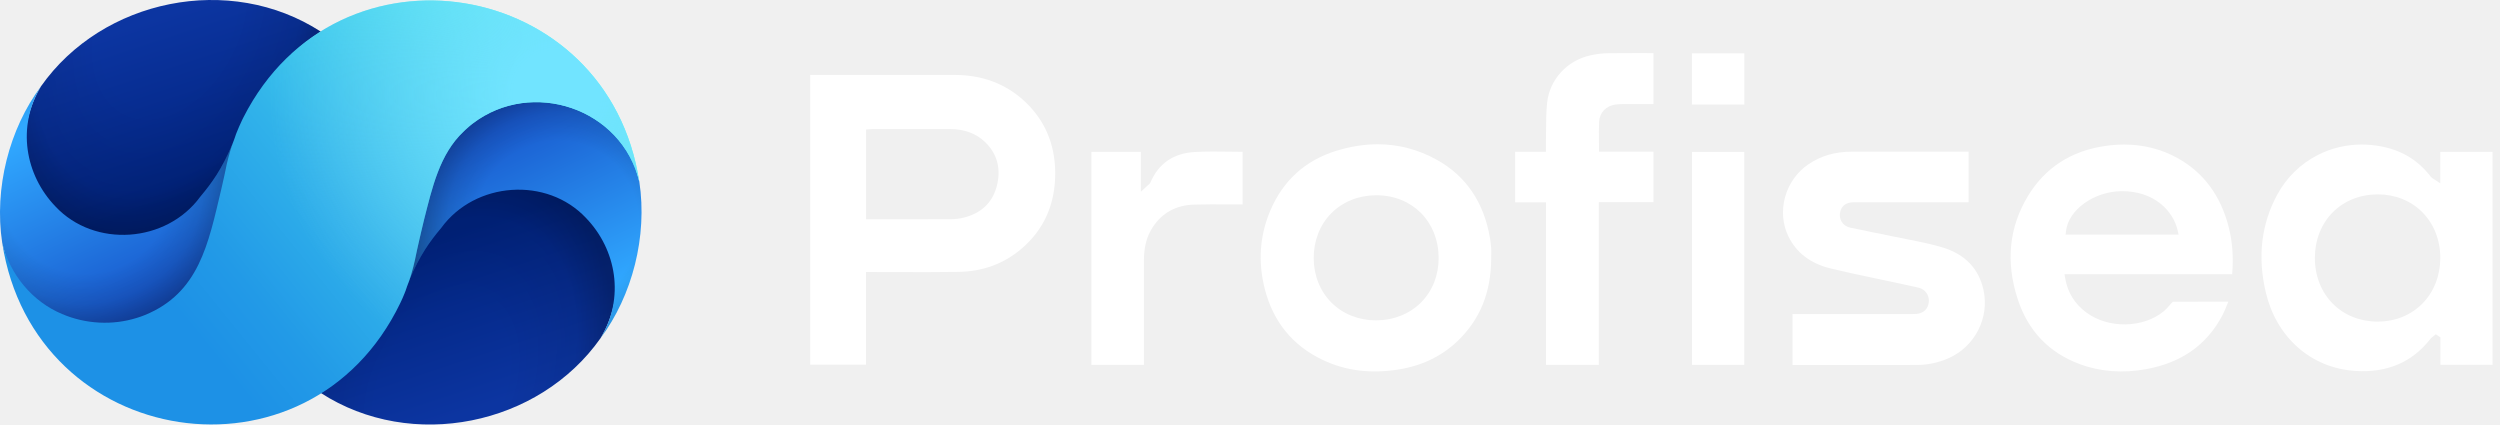
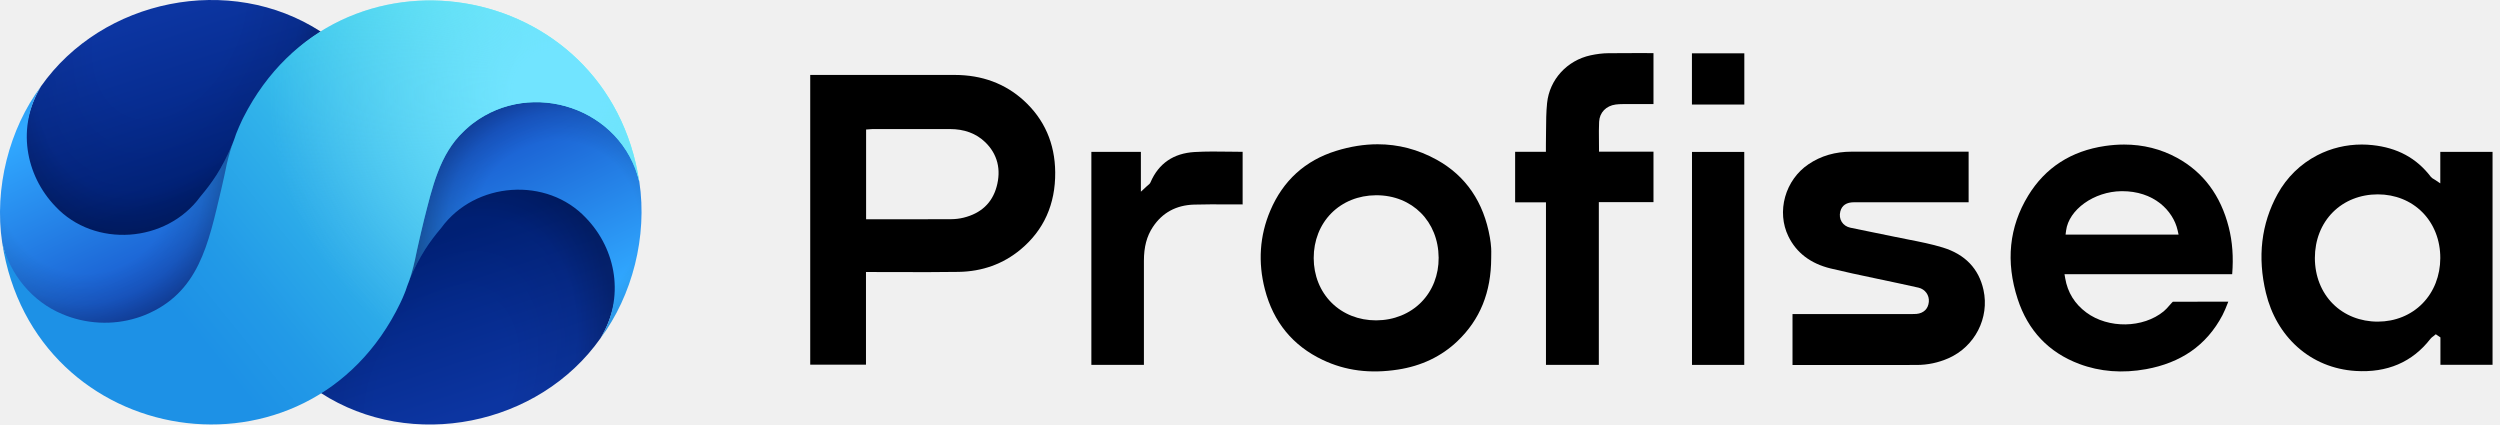
<svg xmlns="http://www.w3.org/2000/svg" viewBox="0 0 212 36" fill="none">
  <path d="M27.206 2.686C24.305 4.503 23.223 6.325 21.779 9.451C21.1 10.921 19.067 15.332 17.42 17.585C14.546 21.52 7.567 21.92 4.244 18.368C1.678 15.705 1.396 10.727 3.481 7.314C8.687 -0.081 19.495 -2.317 27.206 2.686Z" fill="url(#paint0_linear_1_3977)" />
  <path opacity="0.35" d="M27.206 2.686C24.305 4.503 23.223 6.325 21.779 9.451C21.1 10.921 19.067 15.332 17.42 17.585C14.546 21.52 7.567 21.92 4.244 18.368C1.678 15.705 1.396 10.727 3.481 7.314C8.687 -0.081 19.495 -2.317 27.206 2.686Z" fill="url(#paint1_radial_1_3977)" />
  <path d="M27.192 33.313C30.093 31.497 31.175 29.674 32.619 26.548C33.298 25.078 35.332 20.668 36.979 18.414C39.853 14.479 46.832 14.079 50.155 17.631C52.721 20.294 53.002 25.272 50.918 28.685C45.713 36.082 34.906 38.316 27.192 33.315V33.313Z" fill="url(#paint2_linear_1_3977)" />
  <path opacity="0.35" d="M27.192 33.313C30.093 31.497 31.175 29.674 32.619 26.548C33.298 25.078 35.332 20.668 36.979 18.414C39.853 14.479 46.832 14.079 50.155 17.631C52.721 20.294 53.002 25.272 50.918 28.685C45.713 36.082 34.906 38.316 27.192 33.315V33.313Z" fill="url(#paint3_radial_1_3977)" />
  <path d="M34.703 23.754C34.752 22.922 35.357 17.294 35.625 15.867C36.304 12.239 38.532 9.398 41.826 8.124C44.072 7.254 47.542 7.437 49.383 8.418C52.451 10.052 53.566 12.732 54.215 15.409C54.915 20.038 53.625 25.066 50.92 28.685C53.005 25.272 52.269 21.16 49.703 18.495C46.387 14.949 40.289 15.391 37.419 19.319C36.43 20.498 35.604 21.631 34.703 23.754Z" fill="url(#paint4_linear_1_3977)" />
  <path d="M34.703 23.754C34.752 22.922 35.357 17.294 35.625 15.867C36.304 12.239 38.532 9.398 41.826 8.124C44.072 7.254 47.542 7.437 49.383 8.418C52.451 10.052 53.566 12.732 54.215 15.409C54.915 20.038 53.625 25.066 50.92 28.685C53.005 25.272 52.269 21.16 49.703 18.495C46.387 14.949 40.289 15.391 37.419 19.319C36.43 20.498 35.604 21.631 34.703 23.754Z" fill="url(#paint5_radial_1_3977)" />
  <path d="M19.698 12.247C19.649 13.078 19.044 18.707 18.776 20.134C18.096 23.761 15.869 26.603 12.575 27.877C10.328 28.747 6.859 28.564 5.017 27.583C1.951 25.949 0.837 23.269 0.188 20.592C-0.512 15.963 0.778 10.935 3.482 7.316C1.398 10.729 2.134 14.841 4.7 17.506C8.015 21.052 14.113 20.61 16.984 16.682C17.973 15.503 18.798 14.37 19.7 12.247H19.698Z" fill="url(#paint6_linear_1_3977)" />
  <path d="M19.698 12.247C19.649 13.078 19.044 18.707 18.776 20.134C18.096 23.761 15.869 26.603 12.575 27.877C10.328 28.747 6.859 28.564 5.017 27.583C1.951 25.949 0.837 23.269 0.188 20.592C-0.512 15.963 0.778 10.935 3.482 7.316C1.398 10.729 2.134 14.841 4.7 17.506C8.015 21.052 14.113 20.61 16.984 16.682C17.973 15.503 18.798 14.37 19.7 12.247H19.698Z" fill="url(#paint7_radial_1_3977)" />
  <path d="M54.22 15.443C52.73 9.142 45.086 6.658 40.097 10.469C40.097 10.469 39.935 10.596 39.933 10.596C39.887 10.633 39.785 10.721 39.775 10.729C39.682 10.808 39.477 10.995 39.467 11.002C39.467 11.002 39.366 11.099 39.317 11.149C37.266 13.077 36.642 15.965 35.965 18.61C35.95 18.676 35.752 19.499 35.739 19.559C35.689 19.765 35.64 19.977 35.594 20.181C35.579 20.248 35.541 20.412 35.539 20.425C35.472 20.704 35.417 20.973 35.356 21.239C35.356 21.247 35.315 21.441 35.311 21.456C35.155 22.266 34.949 23.061 34.691 23.831C34.687 23.838 34.685 23.846 34.681 23.854C34.575 24.117 34.478 24.393 34.385 24.672C34.385 24.675 34.354 24.754 34.339 24.789C34.333 24.806 34.27 24.964 34.244 25.024C34.2 25.128 34.156 25.232 34.111 25.334C34.107 25.345 33.951 25.686 33.945 25.695C26.203 41.806 2.889 38.194 0.188 20.592C0.837 23.269 2.739 25.574 5.263 26.627C7.253 27.479 9.537 27.606 11.601 26.957C11.833 26.89 12.061 26.805 12.287 26.715C16.868 24.843 17.659 20.702 18.745 16.13C18.768 16.034 18.861 15.624 18.863 15.613C18.928 15.339 19.08 14.641 19.082 14.631C19.086 14.616 19.088 14.599 19.091 14.583C19.245 13.771 19.453 12.979 19.712 12.209C19.715 12.201 19.717 12.193 19.721 12.186C19.824 11.932 19.917 11.672 20.004 11.405C20.01 11.393 20.048 11.285 20.063 11.251C20.193 10.921 20.335 10.598 20.486 10.277C20.518 10.211 20.548 10.146 20.579 10.081C20.602 10.036 20.623 9.99 20.647 9.946C28.638 -5.772 51.589 -1.934 54.218 15.44L54.22 15.443Z" fill="url(#paint8_linear_1_3977)" />
  <path d="M54.22 15.443C52.73 9.142 45.086 6.658 40.097 10.469C40.097 10.469 39.935 10.596 39.933 10.596C39.887 10.633 39.785 10.721 39.775 10.729C39.682 10.808 39.477 10.995 39.467 11.002C39.467 11.002 39.366 11.099 39.317 11.149C37.266 13.077 36.642 15.965 35.965 18.61C35.95 18.676 35.752 19.499 35.739 19.559C35.689 19.765 35.64 19.977 35.594 20.181C35.579 20.248 35.541 20.412 35.539 20.425C35.472 20.704 35.417 20.973 35.356 21.239C35.356 21.247 35.315 21.441 35.311 21.456C35.155 22.266 34.949 23.061 34.691 23.831C34.687 23.838 34.685 23.846 34.681 23.854C34.575 24.117 34.478 24.393 34.385 24.672C34.385 24.675 34.354 24.754 34.339 24.789C34.333 24.806 34.27 24.964 34.244 25.024C34.2 25.128 34.156 25.232 34.111 25.334C34.107 25.345 33.951 25.686 33.945 25.695C26.203 41.806 2.889 38.194 0.188 20.592C0.837 23.269 2.739 25.574 5.263 26.627C7.253 27.479 9.537 27.606 11.601 26.957C11.833 26.89 12.061 26.805 12.287 26.715C16.868 24.843 17.659 20.702 18.745 16.13C18.768 16.034 18.861 15.624 18.863 15.613C18.928 15.339 19.08 14.641 19.082 14.631C19.086 14.616 19.088 14.599 19.091 14.583C19.245 13.771 19.453 12.979 19.712 12.209C19.715 12.201 19.717 12.193 19.721 12.186C19.824 11.932 19.917 11.672 20.004 11.405C20.01 11.393 20.048 11.285 20.063 11.251C20.193 10.921 20.335 10.598 20.486 10.277C20.518 10.211 20.548 10.146 20.579 10.081C20.602 10.036 20.623 9.99 20.647 9.946C28.638 -5.772 51.589 -1.934 54.218 15.44L54.22 15.443Z" fill="url(#paint9_radial_1_3977)" />
-   <path d="M86.809 8.518C85.234 7.086 83.269 6.358 80.97 6.355C78.084 6.352 75.15 6.352 72.312 6.353C71.115 6.353 69.917 6.353 68.719 6.353H68.707V30.926H73.435V23.068H74.117C74.841 23.069 75.563 23.07 76.287 23.073C77.925 23.077 79.619 23.082 81.284 23.056C83.299 23.025 85.071 22.385 86.549 21.154C88.519 19.515 89.506 17.312 89.482 14.608C89.46 12.161 88.561 10.112 86.809 8.518ZM84.507 15.855C84.127 17.215 83.189 18.09 81.718 18.457C81.378 18.541 81.016 18.585 80.643 18.587C79.482 18.593 78.308 18.594 77.147 18.594C76.62 18.594 76.095 18.594 75.575 18.593C75.034 18.593 74.493 18.592 73.952 18.593H73.445V10.983L73.723 10.963C73.751 10.961 73.779 10.959 73.806 10.956C73.87 10.95 73.937 10.944 74.009 10.944C74.957 10.944 75.905 10.944 76.853 10.944C78.085 10.944 79.317 10.944 80.549 10.944H80.554C81.774 10.944 82.778 11.317 83.541 12.052C84.586 13.061 84.921 14.376 84.507 15.856V15.855Z" fill="white" />
-   <path d="M206.937 12.881V15.55L206.474 15.241C206.436 15.216 206.401 15.196 206.367 15.177C206.285 15.129 206.2 15.08 206.132 14.991C204.924 13.407 203.302 12.528 201.171 12.304C200.872 12.272 200.574 12.256 200.277 12.256C198.96 12.256 197.675 12.564 196.512 13.163C195.084 13.9 193.916 15.04 193.136 16.46C191.752 18.98 191.42 21.798 192.15 24.836C192.591 26.672 193.515 28.26 194.824 29.429C196.171 30.634 197.871 31.335 199.74 31.456C202.428 31.629 204.568 30.713 206.102 28.731C206.17 28.644 206.252 28.584 206.319 28.535C206.34 28.519 206.362 28.504 206.383 28.487L206.555 28.345L206.948 28.611V30.934H211.368V12.881H206.937ZM205.426 25.736C204.455 26.725 203.112 27.271 201.643 27.274H201.631C200.156 27.274 198.809 26.741 197.837 25.771C196.847 24.784 196.301 23.401 196.301 21.878C196.301 20.357 196.844 18.976 197.832 17.989C198.805 17.017 200.156 16.482 201.637 16.482H201.643C203.104 16.483 204.442 17.02 205.409 17.991C206.399 18.985 206.942 20.37 206.937 21.89C206.932 23.383 206.396 24.749 205.426 25.736Z" fill="white" />
-   <path d="M188.999 19.273C188.318 16.582 186.842 14.6 184.612 13.382C183.242 12.635 181.738 12.258 180.124 12.258C179.599 12.258 179.064 12.298 178.518 12.377C175.638 12.796 173.443 14.212 171.992 16.587C170.37 19.242 170.069 22.192 171.097 25.353C171.97 28.036 173.73 29.891 176.329 30.865C178.081 31.522 179.987 31.669 181.994 31.304C183.459 31.037 184.737 30.531 185.795 29.798C186.898 29.035 187.797 28 188.467 26.725C188.635 26.405 188.77 26.062 188.913 25.7C188.929 25.66 188.945 25.62 188.961 25.58H188.512C187.046 25.58 185.66 25.58 184.26 25.588C184.233 25.609 184.196 25.647 184.181 25.662C184.103 25.742 184.029 25.829 183.95 25.92C183.808 26.084 183.662 26.252 183.485 26.398C181.734 27.838 178.789 27.884 176.921 26.5C175.936 25.771 175.333 24.797 175.13 23.603L175.07 23.254H189.289C189.406 21.807 189.311 20.504 188.999 19.273ZM175.16 19.895L175.203 19.559C175.43 17.771 177.578 16.239 179.895 16.212C179.92 16.212 179.945 16.212 179.97 16.212C181.226 16.212 182.343 16.575 183.205 17.263C183.943 17.852 184.474 18.679 184.663 19.532L184.743 19.895H175.16Z" fill="white" />
-   <path d="M126.451 21.037C126.432 20.748 126.396 20.45 126.345 20.152C125.821 17.134 124.302 14.911 121.829 13.544C120.251 12.672 118.577 12.234 116.827 12.234C115.683 12.234 114.507 12.421 113.303 12.794C110.68 13.608 108.801 15.314 107.719 17.866C106.819 19.987 106.665 22.233 107.263 24.54C107.979 27.305 109.629 29.318 112.166 30.521C114.099 31.439 116.189 31.706 118.555 31.339C120.544 31.031 122.237 30.221 123.588 28.933C125.509 27.101 126.446 24.795 126.454 21.882C126.454 21.793 126.455 21.703 126.457 21.614C126.46 21.413 126.463 21.225 126.451 21.037ZM120.521 25.629C119.549 26.613 118.198 27.158 116.714 27.166H116.683C115.224 27.166 113.889 26.638 112.921 25.676C111.944 24.706 111.404 23.36 111.402 21.885C111.399 20.41 111.929 19.06 112.893 18.085C113.858 17.11 115.2 16.567 116.671 16.558C116.686 16.557 116.7 16.557 116.714 16.557C119.756 16.557 121.975 18.778 121.997 21.854C122.008 23.313 121.484 24.654 120.521 25.629Z" fill="white" />
-   <path d="M165.226 30.381C164.37 30.757 163.464 30.948 162.534 30.949C159.957 30.952 157.337 30.951 154.803 30.951H152.005V26.631H162.183C162.29 26.631 162.4 26.631 162.514 26.621C163.127 26.563 163.51 26.192 163.565 25.601C163.619 25.034 163.253 24.527 162.696 24.395C162.182 24.274 161.657 24.163 161.151 24.055C160.926 24.008 160.7 23.96 160.475 23.911C159.944 23.796 159.404 23.683 158.882 23.573C157.683 23.32 156.444 23.059 155.236 22.765C153.534 22.351 152.329 21.432 151.651 20.033C151.159 19.017 151.063 17.831 151.38 16.695C151.697 15.563 152.396 14.583 153.347 13.937C154.412 13.213 155.621 12.861 157.043 12.861C159.413 12.861 161.782 12.861 164.152 12.861H166.939V17.151H164.645C162.17 17.151 159.695 17.151 157.22 17.152C156.583 17.152 156.192 17.415 156.058 17.931C155.977 18.245 156.019 18.559 156.177 18.813C156.333 19.066 156.594 19.242 156.911 19.309C157.547 19.444 158.194 19.574 158.82 19.701C159.431 19.824 160.062 19.951 160.682 20.082C161.063 20.163 161.452 20.239 161.828 20.312C162.8 20.502 163.807 20.699 164.757 20.992C166.644 21.573 167.802 22.783 168.2 24.587C168.721 26.957 167.47 29.393 165.226 30.381Z" fill="white" />
-   <path d="M135.605 10.322C135.579 10.84 135.585 11.367 135.591 11.877C135.593 12.101 135.596 12.333 135.596 12.563V12.862H140.215V17.142H135.581V30.942H131.098V17.16H128.483V12.87H131.093V12.571C131.093 12.515 131.093 12.464 131.093 12.416C131.093 12.324 131.093 12.243 131.094 12.162C131.102 11.803 131.104 11.44 131.105 11.088C131.109 10.31 131.113 9.505 131.194 8.73C131.401 6.748 132.882 5.125 134.878 4.691C135.406 4.577 135.913 4.516 136.383 4.512C137.942 4.499 138.12 4.499 138.781 4.501C139.09 4.502 139.504 4.503 140.215 4.504V8.824H139.121C138.95 8.824 138.73 8.824 138.462 8.824L137.643 8.826C137.406 8.826 137.198 8.838 137.009 8.863C136.196 8.971 135.644 9.544 135.605 10.322Z" fill="white" />
-   <path d="M105.375 12.874V17.336H105.351C104.937 17.337 104.515 17.335 104.106 17.333C103.17 17.328 102.202 17.322 101.249 17.351C99.739 17.397 98.565 18.036 97.761 19.251C97.245 20.029 97.004 20.94 97.004 22.116V30.942H92.548V12.879H96.747V16.256L97.249 15.792C97.288 15.756 97.322 15.728 97.356 15.701C97.435 15.637 97.517 15.571 97.564 15.459C98.252 13.86 99.511 12.996 101.306 12.891C102.297 12.834 103.318 12.848 104.305 12.862C104.656 12.867 105.015 12.872 105.375 12.874Z" fill="white" />
-   <path d="M147.913 12.883H143.481V30.943H147.913V12.883Z" fill="white" />
-   <path d="M147.919 4.522H143.476V8.865H147.919V4.522Z" fill="white" />
+   <path d="M86.809 8.518C85.234 7.086 83.269 6.358 80.97 6.355C78.084 6.352 75.15 6.352 72.312 6.353C71.115 6.353 69.917 6.353 68.719 6.353H68.707V30.926H73.435V23.068H74.117C74.841 23.069 75.563 23.07 76.287 23.073C77.925 23.077 79.619 23.082 81.284 23.056C83.299 23.025 85.071 22.385 86.549 21.154C88.519 19.515 89.506 17.312 89.482 14.608C89.46 12.161 88.561 10.112 86.809 8.518ZM84.507 15.855C84.127 17.215 83.189 18.09 81.718 18.457C81.378 18.541 81.016 18.585 80.643 18.587C79.482 18.593 78.308 18.594 77.147 18.594C76.62 18.594 76.095 18.594 75.575 18.593C75.034 18.593 74.493 18.592 73.952 18.593H73.445V10.983L73.723 10.963C73.751 10.961 73.779 10.959 73.806 10.956C73.87 10.95 73.937 10.944 74.009 10.944C74.957 10.944 75.905 10.944 76.853 10.944C78.085 10.944 79.317 10.944 80.549 10.944H80.554C81.774 10.944 82.778 11.317 83.541 12.052C84.586 13.061 84.921 14.376 84.507 15.856V15.855Z" fill="black" />
+   <path d="M206.937 12.881V15.55L206.474 15.241C206.436 15.216 206.401 15.196 206.367 15.177C206.285 15.129 206.2 15.08 206.132 14.991C204.924 13.407 203.302 12.528 201.171 12.304C200.872 12.272 200.574 12.256 200.277 12.256C198.96 12.256 197.675 12.564 196.512 13.163C195.084 13.9 193.916 15.04 193.136 16.46C191.752 18.98 191.42 21.798 192.15 24.836C192.591 26.672 193.515 28.26 194.824 29.429C196.171 30.634 197.871 31.335 199.74 31.456C202.428 31.629 204.568 30.713 206.102 28.731C206.17 28.644 206.252 28.584 206.319 28.535C206.34 28.519 206.362 28.504 206.383 28.487L206.555 28.345L206.948 28.611V30.934H211.368V12.881H206.937ZM205.426 25.736C204.455 26.725 203.112 27.271 201.643 27.274H201.631C200.156 27.274 198.809 26.741 197.837 25.771C196.847 24.784 196.301 23.401 196.301 21.878C196.301 20.357 196.844 18.976 197.832 17.989C198.805 17.017 200.156 16.482 201.637 16.482H201.643C203.104 16.483 204.442 17.02 205.409 17.991C206.399 18.985 206.942 20.37 206.937 21.89C206.932 23.383 206.396 24.749 205.426 25.736Z" fill="black" />
+   <path d="M188.999 19.273C188.318 16.582 186.842 14.6 184.612 13.382C183.242 12.635 181.738 12.258 180.124 12.258C179.599 12.258 179.064 12.298 178.518 12.377C175.638 12.796 173.443 14.212 171.992 16.587C170.37 19.242 170.069 22.192 171.097 25.353C171.97 28.036 173.73 29.891 176.329 30.865C178.081 31.522 179.987 31.669 181.994 31.304C183.459 31.037 184.737 30.531 185.795 29.798C186.898 29.035 187.797 28 188.467 26.725C188.635 26.405 188.77 26.062 188.913 25.7C188.929 25.66 188.945 25.62 188.961 25.58H188.512C187.046 25.58 185.66 25.58 184.26 25.588C184.233 25.609 184.196 25.647 184.181 25.662C184.103 25.742 184.029 25.829 183.95 25.92C183.808 26.084 183.662 26.252 183.485 26.398C181.734 27.838 178.789 27.884 176.921 26.5C175.936 25.771 175.333 24.797 175.13 23.603L175.07 23.254H189.289C189.406 21.807 189.311 20.504 188.999 19.273ZM175.16 19.895L175.203 19.559C175.43 17.771 177.578 16.239 179.895 16.212C179.92 16.212 179.945 16.212 179.97 16.212C181.226 16.212 182.343 16.575 183.205 17.263C183.943 17.852 184.474 18.679 184.663 19.532L184.743 19.895H175.16Z" fill="black" />
+   <path d="M126.451 21.037C126.432 20.748 126.396 20.45 126.345 20.152C125.821 17.134 124.302 14.911 121.829 13.544C120.251 12.672 118.577 12.234 116.827 12.234C115.683 12.234 114.507 12.421 113.303 12.794C110.68 13.608 108.801 15.314 107.719 17.866C106.819 19.987 106.665 22.233 107.263 24.54C107.979 27.305 109.629 29.318 112.166 30.521C114.099 31.439 116.189 31.706 118.555 31.339C120.544 31.031 122.237 30.221 123.588 28.933C125.509 27.101 126.446 24.795 126.454 21.882C126.454 21.793 126.455 21.703 126.457 21.614C126.46 21.413 126.463 21.225 126.451 21.037ZM120.521 25.629C119.549 26.613 118.198 27.158 116.714 27.166H116.683C115.224 27.166 113.889 26.638 112.921 25.676C111.944 24.706 111.404 23.36 111.402 21.885C111.399 20.41 111.929 19.06 112.893 18.085C113.858 17.11 115.2 16.567 116.671 16.558C116.686 16.557 116.7 16.557 116.714 16.557C119.756 16.557 121.975 18.778 121.997 21.854C122.008 23.313 121.484 24.654 120.521 25.629Z" fill="black" />
+   <path d="M165.226 30.381C164.37 30.757 163.464 30.948 162.534 30.949C159.957 30.952 157.337 30.951 154.803 30.951H152.005V26.631H162.183C162.29 26.631 162.4 26.631 162.514 26.621C163.127 26.563 163.51 26.192 163.565 25.601C163.619 25.034 163.253 24.527 162.696 24.395C162.182 24.274 161.657 24.163 161.151 24.055C160.926 24.008 160.7 23.96 160.475 23.911C159.944 23.796 159.404 23.683 158.882 23.573C157.683 23.32 156.444 23.059 155.236 22.765C153.534 22.351 152.329 21.432 151.651 20.033C151.159 19.017 151.063 17.831 151.38 16.695C151.697 15.563 152.396 14.583 153.347 13.937C154.412 13.213 155.621 12.861 157.043 12.861C159.413 12.861 161.782 12.861 164.152 12.861H166.939V17.151H164.645C162.17 17.151 159.695 17.151 157.22 17.152C156.583 17.152 156.192 17.415 156.058 17.931C155.977 18.245 156.019 18.559 156.177 18.813C156.333 19.066 156.594 19.242 156.911 19.309C157.547 19.444 158.194 19.574 158.82 19.701C159.431 19.824 160.062 19.951 160.682 20.082C161.063 20.163 161.452 20.239 161.828 20.312C162.8 20.502 163.807 20.699 164.757 20.992C166.644 21.573 167.802 22.783 168.2 24.587C168.721 26.957 167.47 29.393 165.226 30.381Z" fill="black" />
+   <path d="M135.605 10.322C135.579 10.84 135.585 11.367 135.591 11.877C135.593 12.101 135.596 12.333 135.596 12.563V12.862H140.215V17.142H135.581V30.942H131.098V17.16H128.483V12.87H131.093V12.571C131.093 12.515 131.093 12.464 131.093 12.416C131.093 12.324 131.093 12.243 131.094 12.162C131.102 11.803 131.104 11.44 131.105 11.088C131.109 10.31 131.113 9.505 131.194 8.73C131.401 6.748 132.882 5.125 134.878 4.691C135.406 4.577 135.913 4.516 136.383 4.512C137.942 4.499 138.12 4.499 138.781 4.501C139.09 4.502 139.504 4.503 140.215 4.504V8.824H139.121C138.95 8.824 138.73 8.824 138.462 8.824L137.643 8.826C137.406 8.826 137.198 8.838 137.009 8.863C136.196 8.971 135.644 9.544 135.605 10.322Z" fill="black" />
+   <path d="M105.375 12.874V17.336H105.351C104.937 17.337 104.515 17.335 104.106 17.333C103.17 17.328 102.202 17.322 101.249 17.351C99.739 17.397 98.565 18.036 97.761 19.251C97.245 20.029 97.004 20.94 97.004 22.116V30.942H92.548V12.879H96.747V16.256L97.249 15.792C97.288 15.756 97.322 15.728 97.356 15.701C97.435 15.637 97.517 15.571 97.564 15.459C98.252 13.86 99.511 12.996 101.306 12.891C102.297 12.834 103.318 12.848 104.305 12.862C104.656 12.867 105.015 12.872 105.375 12.874Z" fill="black" />
+   <path d="M147.913 12.883H143.481V30.943H147.913V12.883Z" fill="black" />
+   <path d="M147.919 4.522H143.476V8.865H147.919V4.522Z" fill="black" />
  <defs>
    <linearGradient id="paint0_linear_1_3977" x1="17.581" y1="17.469" x2="12.408" y2="1.748" gradientUnits="userSpaceOnUse">
      <stop offset="0.07" stop-color="#00227C" />
      <stop offset="1" stop-color="#0C35A1" />
    </linearGradient>
    <radialGradient id="paint1_radial_1_3977" cx="0" cy="0" r="1" gradientUnits="userSpaceOnUse" gradientTransform="translate(14.3928 1.92602) rotate(116.535) scale(19.4658 13.3393)">
      <stop offset="0.39" stop-opacity="0" />
      <stop offset="0.78" stop-opacity="0.2" />
      <stop offset="0.98" stop-opacity="0.7" />
    </radialGradient>
    <linearGradient id="paint2_linear_1_3977" x1="36.819" y1="18.53" x2="41.993" y2="34.252" gradientUnits="userSpaceOnUse">
      <stop offset="0.1" stop-color="#00227C" />
      <stop offset="1" stop-color="#0C35A1" />
    </linearGradient>
    <radialGradient id="paint3_radial_1_3977" cx="0" cy="0" r="1" gradientUnits="userSpaceOnUse" gradientTransform="translate(37.4611 32.76) rotate(-63.4646) scale(19.4658 13.3393)">
      <stop offset="0.39" stop-opacity="0" />
      <stop offset="0.78" stop-opacity="0.2" />
      <stop offset="0.98" stop-opacity="0.7" />
    </radialGradient>
    <linearGradient id="paint4_linear_1_3977" x1="49.104" y1="29.16" x2="39.49" y2="8.981" gradientUnits="userSpaceOnUse">
      <stop offset="0.14" stop-color="#30A8FF" />
      <stop offset="0.96" stop-color="#1650C8" />
    </linearGradient>
    <radialGradient id="paint5_radial_1_3977" cx="0" cy="0" r="1" gradientUnits="userSpaceOnUse" gradientTransform="translate(47.2605 18.976) rotate(-180) scale(12.594 12.7398)">
      <stop offset="0.55" stop-opacity="0" />
      <stop offset="0.74" stop-opacity="0.1" />
      <stop offset="0.99" stop-opacity="0.35" />
    </radialGradient>
    <linearGradient id="paint6_linear_1_3977" x1="5.194" y1="6.619" x2="14.808" y2="26.799" gradientUnits="userSpaceOnUse">
      <stop offset="0.14" stop-color="#30A8FF" />
      <stop offset="0.96" stop-color="#1650C8" />
    </linearGradient>
    <radialGradient id="paint7_radial_1_3977" cx="0" cy="0" r="1" gradientUnits="userSpaceOnUse" gradientTransform="translate(7.27339 15.7434) scale(13.372 13.5268)">
      <stop offset="0.55" stop-opacity="0" />
      <stop offset="0.74" stop-opacity="0.1" />
      <stop offset="0.99" stop-opacity="0.35" />
    </radialGradient>
    <linearGradient id="paint8_linear_1_3977" x1="45.738" y1="2.686" x2="7.04" y2="33.971" gradientUnits="userSpaceOnUse">
      <stop stop-color="#5DFFF3" />
      <stop offset="0.19" stop-color="#48DCEE" />
      <stop offset="0.45" stop-color="#31B3EA" />
      <stop offset="0.66" stop-color="#229AE7" />
      <stop offset="0.78" stop-color="#1D91E6" />
    </linearGradient>
    <radialGradient id="paint9_radial_1_3977" cx="0" cy="0" r="1" gradientUnits="userSpaceOnUse" gradientTransform="translate(47.1706 7.98912) scale(24.3282 24.61)">
      <stop offset="0.15" stop-color="#71E4FF" />
      <stop offset="1" stop-color="#6DC7F4" stop-opacity="0" />
    </radialGradient>
  </defs>
</svg>
